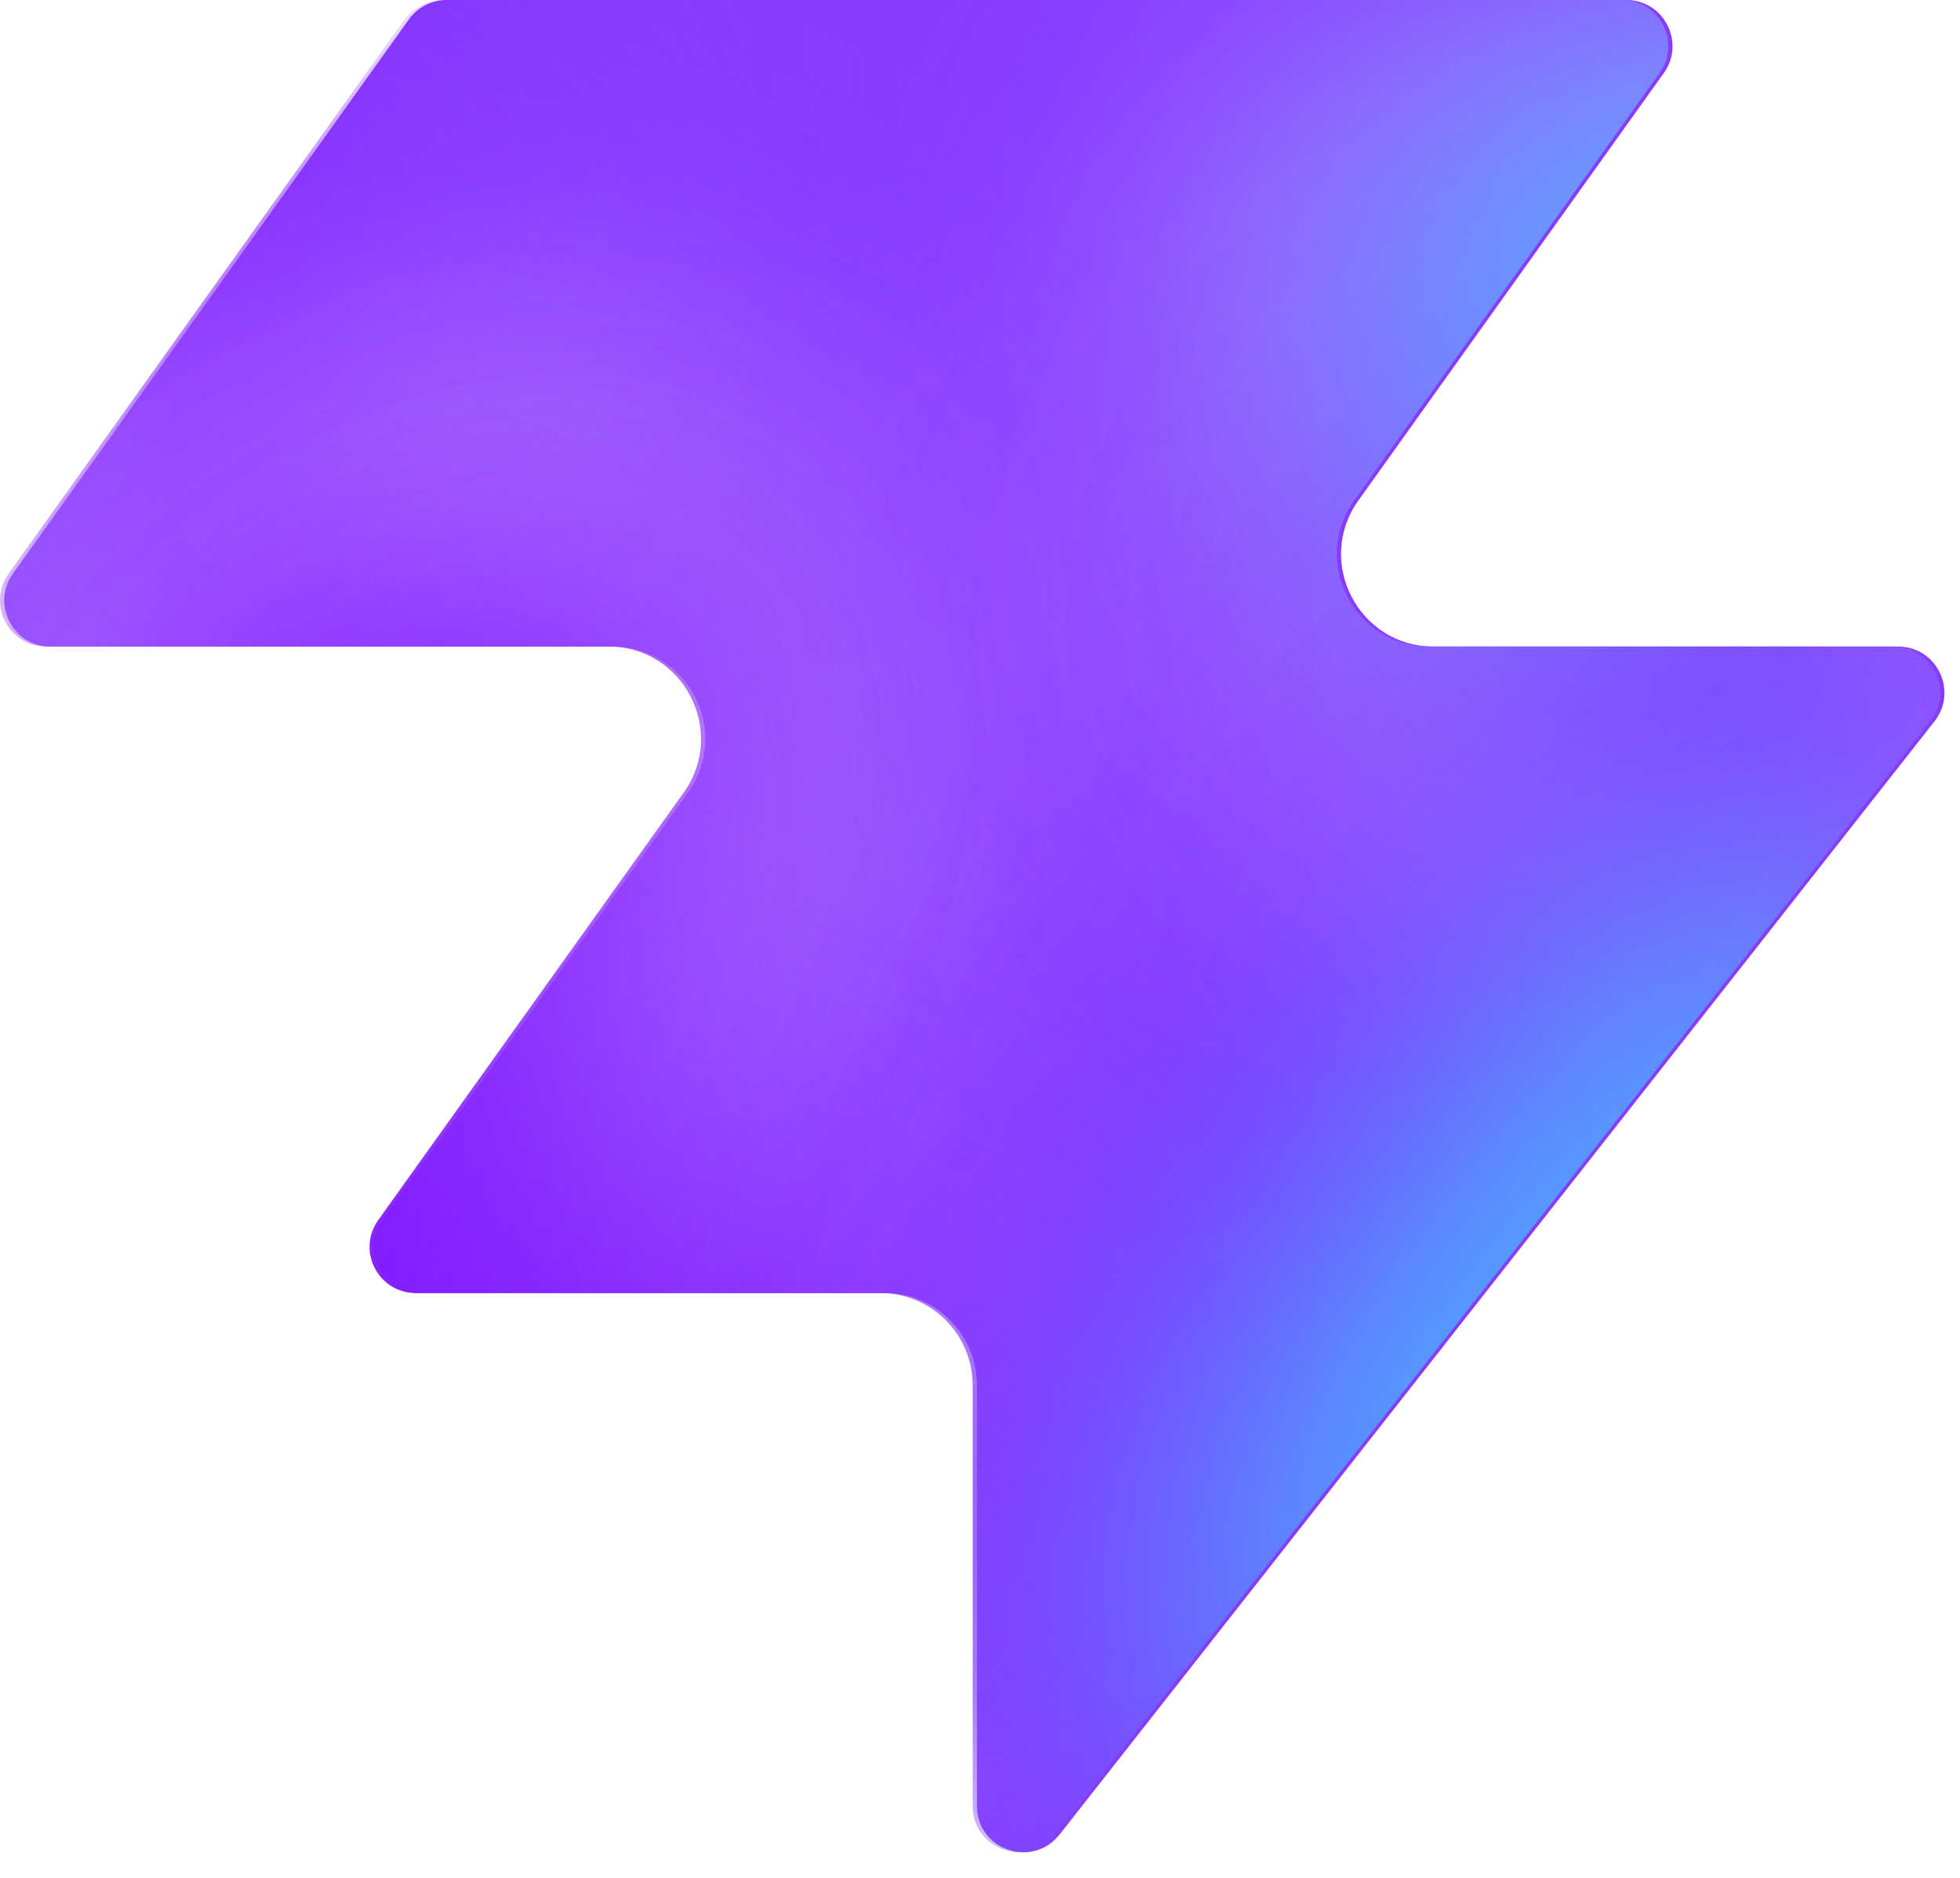
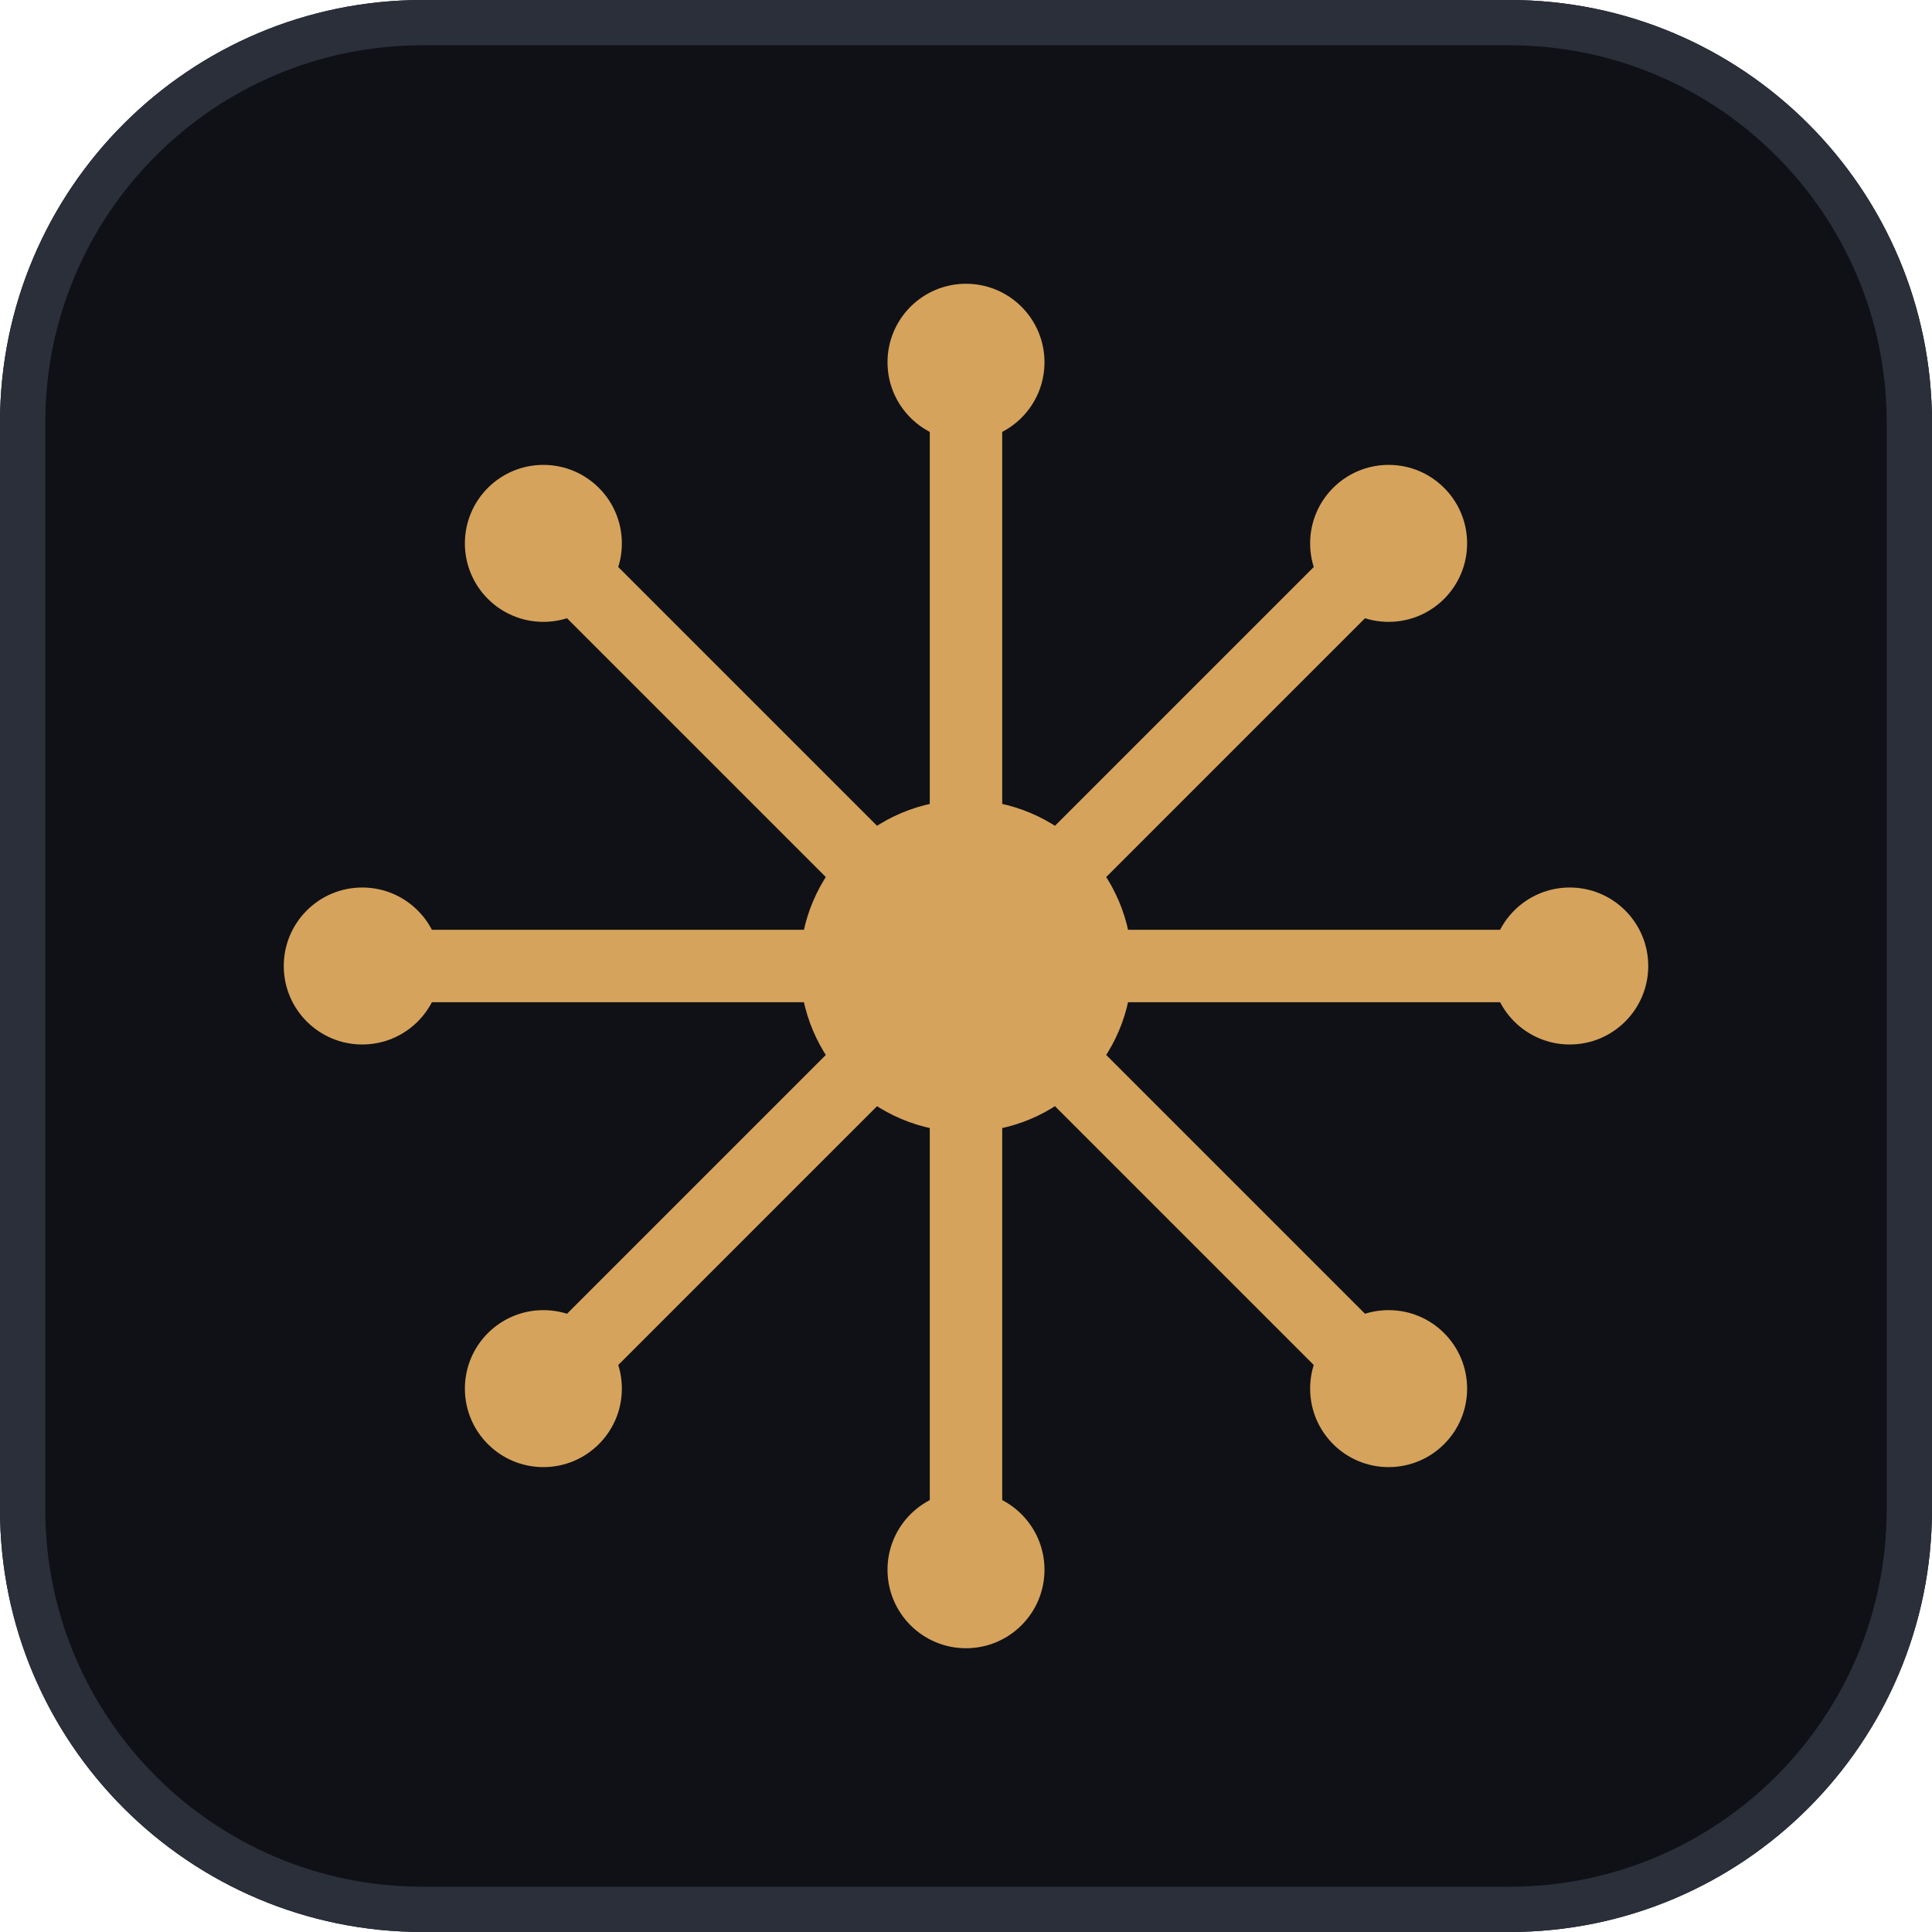
- <svg xmlns="http://www.w3.org/2000/svg" width="48" height="46" fill="none" viewBox="0 0 48 46">
-   <path fill="#863bff" d="M25.946 44.938c-.664.845-2.021.375-2.021-.698V33.937a2.26 2.26 0 0 0-2.262-2.262H10.287c-.92 0-1.456-1.04-.92-1.788l7.48-10.471c1.07-1.497 0-3.578-1.842-3.578H1.237c-.92 0-1.456-1.04-.92-1.788L10.013.474c.214-.297.556-.474.92-.474h28.894c.92 0 1.456 1.04.92 1.788l-7.48 10.471c-1.07 1.498 0 3.579 1.842 3.579h11.377c.943 0 1.473 1.088.89 1.83L25.947 44.94z" style="fill:#863bff;fill:color(display-p3 .525 .23 1);fill-opacity:1" />
-   <mask id="a" width="48" height="46" x="0" y="0" maskUnits="userSpaceOnUse" style="mask-type:alpha">
-     <path fill="#000" d="M25.842 44.938c-.664.844-2.021.375-2.021-.698V33.937a2.26 2.26 0 0 0-2.262-2.262H10.183c-.92 0-1.456-1.04-.92-1.788l7.48-10.471c1.07-1.498 0-3.579-1.842-3.579H1.133c-.92 0-1.456-1.04-.92-1.787L9.91.473c.214-.297.556-.474.92-.474h28.894c.92 0 1.456 1.04.92 1.788l-7.48 10.471c-1.07 1.498 0 3.578 1.842 3.578h11.377c.943 0 1.473 1.088.89 1.832L25.843 44.94z" style="fill:#000;fill-opacity:1" />
-   </mask>
-   <g mask="url(#a)">
-     <g filter="url(#b)">
-       <ellipse cx="5.508" cy="14.704" fill="#ede6ff" rx="5.508" ry="14.704" style="fill:#ede6ff;fill:color(display-p3 .927 .903 1);fill-opacity:1" transform="matrix(.00324 1 1 -.00324 -4.47 31.516)" />
-     </g>
-     <g filter="url(#c)">
-       <ellipse cx="10.399" cy="29.851" fill="#ede6ff" rx="10.399" ry="29.851" style="fill:#ede6ff;fill:color(display-p3 .927 .903 1);fill-opacity:1" transform="matrix(.00324 1 1 -.00324 -39.328 7.883)" />
-     </g>
-     <g filter="url(#d)">
-       <ellipse cx="5.508" cy="30.487" fill="#7e14ff" rx="5.508" ry="30.487" style="fill:#7e14ff;fill:color(display-p3 .492 .077 1);fill-opacity:1" transform="rotate(89.814 -25.913 -14.639)scale(1 -1)" />
-     </g>
-     <g filter="url(#e)">
-       <ellipse cx="5.508" cy="30.599" fill="#7e14ff" rx="5.508" ry="30.599" style="fill:#7e14ff;fill:color(display-p3 .492 .077 1);fill-opacity:1" transform="rotate(89.814 -32.644 -3.334)scale(1 -1)" />
-     </g>
-     <g filter="url(#f)">
-       <ellipse cx="5.508" cy="30.599" fill="#7e14ff" rx="5.508" ry="30.599" style="fill:#7e14ff;fill:color(display-p3 .492 .077 1);fill-opacity:1" transform="matrix(.00324 1 1 -.00324 -34.34 30.47)" />
-     </g>
-     <g filter="url(#g)">
-       <ellipse cx="14.072" cy="22.078" fill="#ede6ff" rx="14.072" ry="22.078" style="fill:#ede6ff;fill:color(display-p3 .927 .903 1);fill-opacity:1" transform="rotate(93.35 24.506 48.493)scale(-1 1)" />
-     </g>
-     <g filter="url(#h)">
-       <ellipse cx="3.47" cy="21.501" fill="#7e14ff" rx="3.47" ry="21.501" style="fill:#7e14ff;fill:color(display-p3 .492 .077 1);fill-opacity:1" transform="rotate(89.009 28.708 47.59)scale(-1 1)" />
-     </g>
-     <g filter="url(#i)">
-       <ellipse cx="3.47" cy="21.501" fill="#7e14ff" rx="3.47" ry="21.501" style="fill:#7e14ff;fill:color(display-p3 .492 .077 1);fill-opacity:1" transform="rotate(89.009 28.708 47.59)scale(-1 1)" />
-     </g>
-     <g filter="url(#j)">
-       <ellipse cx=".387" cy="8.972" fill="#7e14ff" rx="4.407" ry="29.108" style="fill:#7e14ff;fill:color(display-p3 .492 .077 1);fill-opacity:1" transform="rotate(39.51 .387 8.972)" />
-     </g>
-     <g filter="url(#k)">
-       <ellipse cx="47.523" cy="-6.092" fill="#7e14ff" rx="4.407" ry="29.108" style="fill:#7e14ff;fill:color(display-p3 .492 .077 1);fill-opacity:1" transform="rotate(37.892 47.523 -6.092)" />
-     </g>
-     <g filter="url(#l)">
-       <ellipse cx="41.412" cy="6.333" fill="#47bfff" rx="5.971" ry="9.665" style="fill:#47bfff;fill:color(display-p3 .28 .748 1);fill-opacity:1" transform="rotate(37.892 41.412 6.333)" />
-     </g>
-     <g filter="url(#m)">
-       <ellipse cx="-1.879" cy="38.332" fill="#7e14ff" rx="4.407" ry="29.108" style="fill:#7e14ff;fill:color(display-p3 .492 .077 1);fill-opacity:1" transform="rotate(37.892 -1.88 38.332)" />
-     </g>
-     <g filter="url(#n)">
-       <ellipse cx="-1.879" cy="38.332" fill="#7e14ff" rx="4.407" ry="29.108" style="fill:#7e14ff;fill:color(display-p3 .492 .077 1);fill-opacity:1" transform="rotate(37.892 -1.88 38.332)" />
-     </g>
-     <g filter="url(#o)">
-       <ellipse cx="35.651" cy="29.907" fill="#7e14ff" rx="4.407" ry="29.108" style="fill:#7e14ff;fill:color(display-p3 .492 .077 1);fill-opacity:1" transform="rotate(37.892 35.651 29.907)" />
-     </g>
-     <g filter="url(#p)">
-       <ellipse cx="38.418" cy="32.4" fill="#47bfff" rx="5.971" ry="15.297" style="fill:#47bfff;fill:color(display-p3 .28 .748 1);fill-opacity:1" transform="rotate(37.892 38.418 32.4)" />
-     </g>
+ <svg xmlns="http://www.w3.org/2000/svg" width="64" height="64" viewBox="0 0 64 64" fill="none">
+   <rect width="64" height="64" rx="14" fill="#0f1116" />
+   <rect x="0.75" y="0.75" width="62.5" height="62.5" rx="13.25" stroke="#2a2f3a" stroke-width="1.5" />
+   <g stroke="#d6a35c" stroke-width="2.4" stroke-linecap="round">
+     <path d="M32 32 18 18" />
+     <path d="M32 32 46 18" />
+     <path d="M32 32 12 32" />
+     <path d="M32 32 52 32" />
+     <path d="M32 32 18 46" />
+     <path d="M32 32 46 46" />
+     <path d="M32 32 32 12" />
+     <path d="M32 32 32 52" />
  </g>
-   <defs>
-     <filter id="b" width="60.045" height="41.654" x="-19.77" y="16.149" color-interpolation-filters="sRGB" filterUnits="userSpaceOnUse">
-       <feFlood flood-opacity="0" result="BackgroundImageFix" />
-       <feBlend in="SourceGraphic" in2="BackgroundImageFix" result="shape" />
-       <feGaussianBlur result="effect1_foregroundBlur_2002_17158" stdDeviation="7.659" />
-     </filter>
-     <filter id="c" width="90.34" height="51.437" x="-54.613" y="-7.533" color-interpolation-filters="sRGB" filterUnits="userSpaceOnUse">
-       <feFlood flood-opacity="0" result="BackgroundImageFix" />
-       <feBlend in="SourceGraphic" in2="BackgroundImageFix" result="shape" />
-       <feGaussianBlur result="effect1_foregroundBlur_2002_17158" stdDeviation="7.659" />
-     </filter>
-     <filter id="d" width="79.355" height="29.4" x="-49.64" y="2.03" color-interpolation-filters="sRGB" filterUnits="userSpaceOnUse">
-       <feFlood flood-opacity="0" result="BackgroundImageFix" />
-       <feBlend in="SourceGraphic" in2="BackgroundImageFix" result="shape" />
-       <feGaussianBlur result="effect1_foregroundBlur_2002_17158" stdDeviation="4.596" />
-     </filter>
-     <filter id="e" width="79.579" height="29.4" x="-45.045" y="20.029" color-interpolation-filters="sRGB" filterUnits="userSpaceOnUse">
-       <feFlood flood-opacity="0" result="BackgroundImageFix" />
-       <feBlend in="SourceGraphic" in2="BackgroundImageFix" result="shape" />
-       <feGaussianBlur result="effect1_foregroundBlur_2002_17158" stdDeviation="4.596" />
-     </filter>
-     <filter id="f" width="79.579" height="29.4" x="-43.513" y="21.178" color-interpolation-filters="sRGB" filterUnits="userSpaceOnUse">
-       <feFlood flood-opacity="0" result="BackgroundImageFix" />
-       <feBlend in="SourceGraphic" in2="BackgroundImageFix" result="shape" />
-       <feGaussianBlur result="effect1_foregroundBlur_2002_17158" stdDeviation="4.596" />
-     </filter>
-     <filter id="g" width="74.749" height="58.852" x="15.756" y="-17.901" color-interpolation-filters="sRGB" filterUnits="userSpaceOnUse">
-       <feFlood flood-opacity="0" result="BackgroundImageFix" />
-       <feBlend in="SourceGraphic" in2="BackgroundImageFix" result="shape" />
-       <feGaussianBlur result="effect1_foregroundBlur_2002_17158" stdDeviation="7.659" />
-     </filter>
-     <filter id="h" width="61.377" height="25.362" x="23.548" y="2.284" color-interpolation-filters="sRGB" filterUnits="userSpaceOnUse">
-       <feFlood flood-opacity="0" result="BackgroundImageFix" />
-       <feBlend in="SourceGraphic" in2="BackgroundImageFix" result="shape" />
-       <feGaussianBlur result="effect1_foregroundBlur_2002_17158" stdDeviation="4.596" />
-     </filter>
-     <filter id="i" width="61.377" height="25.362" x="23.548" y="2.284" color-interpolation-filters="sRGB" filterUnits="userSpaceOnUse">
-       <feFlood flood-opacity="0" result="BackgroundImageFix" />
-       <feBlend in="SourceGraphic" in2="BackgroundImageFix" result="shape" />
-       <feGaussianBlur result="effect1_foregroundBlur_2002_17158" stdDeviation="4.596" />
-     </filter>
-     <filter id="j" width="56.045" height="63.649" x="-27.636" y="-22.853" color-interpolation-filters="sRGB" filterUnits="userSpaceOnUse">
-       <feFlood flood-opacity="0" result="BackgroundImageFix" />
-       <feBlend in="SourceGraphic" in2="BackgroundImageFix" result="shape" />
-       <feGaussianBlur result="effect1_foregroundBlur_2002_17158" stdDeviation="4.596" />
-     </filter>
-     <filter id="k" width="54.814" height="64.646" x="20.116" y="-38.415" color-interpolation-filters="sRGB" filterUnits="userSpaceOnUse">
-       <feFlood flood-opacity="0" result="BackgroundImageFix" />
-       <feBlend in="SourceGraphic" in2="BackgroundImageFix" result="shape" />
-       <feGaussianBlur result="effect1_foregroundBlur_2002_17158" stdDeviation="4.596" />
-     </filter>
-     <filter id="l" width="33.541" height="35.313" x="24.641" y="-11.323" color-interpolation-filters="sRGB" filterUnits="userSpaceOnUse">
-       <feFlood flood-opacity="0" result="BackgroundImageFix" />
-       <feBlend in="SourceGraphic" in2="BackgroundImageFix" result="shape" />
-       <feGaussianBlur result="effect1_foregroundBlur_2002_17158" stdDeviation="4.596" />
-     </filter>
-     <filter id="m" width="54.814" height="64.646" x="-29.286" y="6.009" color-interpolation-filters="sRGB" filterUnits="userSpaceOnUse">
-       <feFlood flood-opacity="0" result="BackgroundImageFix" />
-       <feBlend in="SourceGraphic" in2="BackgroundImageFix" result="shape" />
-       <feGaussianBlur result="effect1_foregroundBlur_2002_17158" stdDeviation="4.596" />
-     </filter>
-     <filter id="n" width="54.814" height="64.646" x="-29.286" y="6.009" color-interpolation-filters="sRGB" filterUnits="userSpaceOnUse">
-       <feFlood flood-opacity="0" result="BackgroundImageFix" />
-       <feBlend in="SourceGraphic" in2="BackgroundImageFix" result="shape" />
-       <feGaussianBlur result="effect1_foregroundBlur_2002_17158" stdDeviation="4.596" />
-     </filter>
-     <filter id="o" width="54.814" height="64.646" x="8.244" y="-2.416" color-interpolation-filters="sRGB" filterUnits="userSpaceOnUse">
-       <feFlood flood-opacity="0" result="BackgroundImageFix" />
-       <feBlend in="SourceGraphic" in2="BackgroundImageFix" result="shape" />
-       <feGaussianBlur result="effect1_foregroundBlur_2002_17158" stdDeviation="4.596" />
-     </filter>
-     <filter id="p" width="39.409" height="43.623" x="18.713" y="10.588" color-interpolation-filters="sRGB" filterUnits="userSpaceOnUse">
-       <feFlood flood-opacity="0" result="BackgroundImageFix" />
-       <feBlend in="SourceGraphic" in2="BackgroundImageFix" result="shape" />
-       <feGaussianBlur result="effect1_foregroundBlur_2002_17158" stdDeviation="4.596" />
-     </filter>
-   </defs>
+   <g fill="#d6a35c">
+     <circle cx="32" cy="32" r="5.5" />
+     <circle cx="18" cy="18" r="2.6" />
+     <circle cx="46" cy="18" r="2.6" />
+     <circle cx="12" cy="32" r="2.6" />
+     <circle cx="52" cy="32" r="2.6" />
+     <circle cx="18" cy="46" r="2.6" />
+     <circle cx="46" cy="46" r="2.6" />
+     <circle cx="32" cy="12" r="2.6" />
+     <circle cx="32" cy="52" r="2.6" />
+   </g>
</svg>
